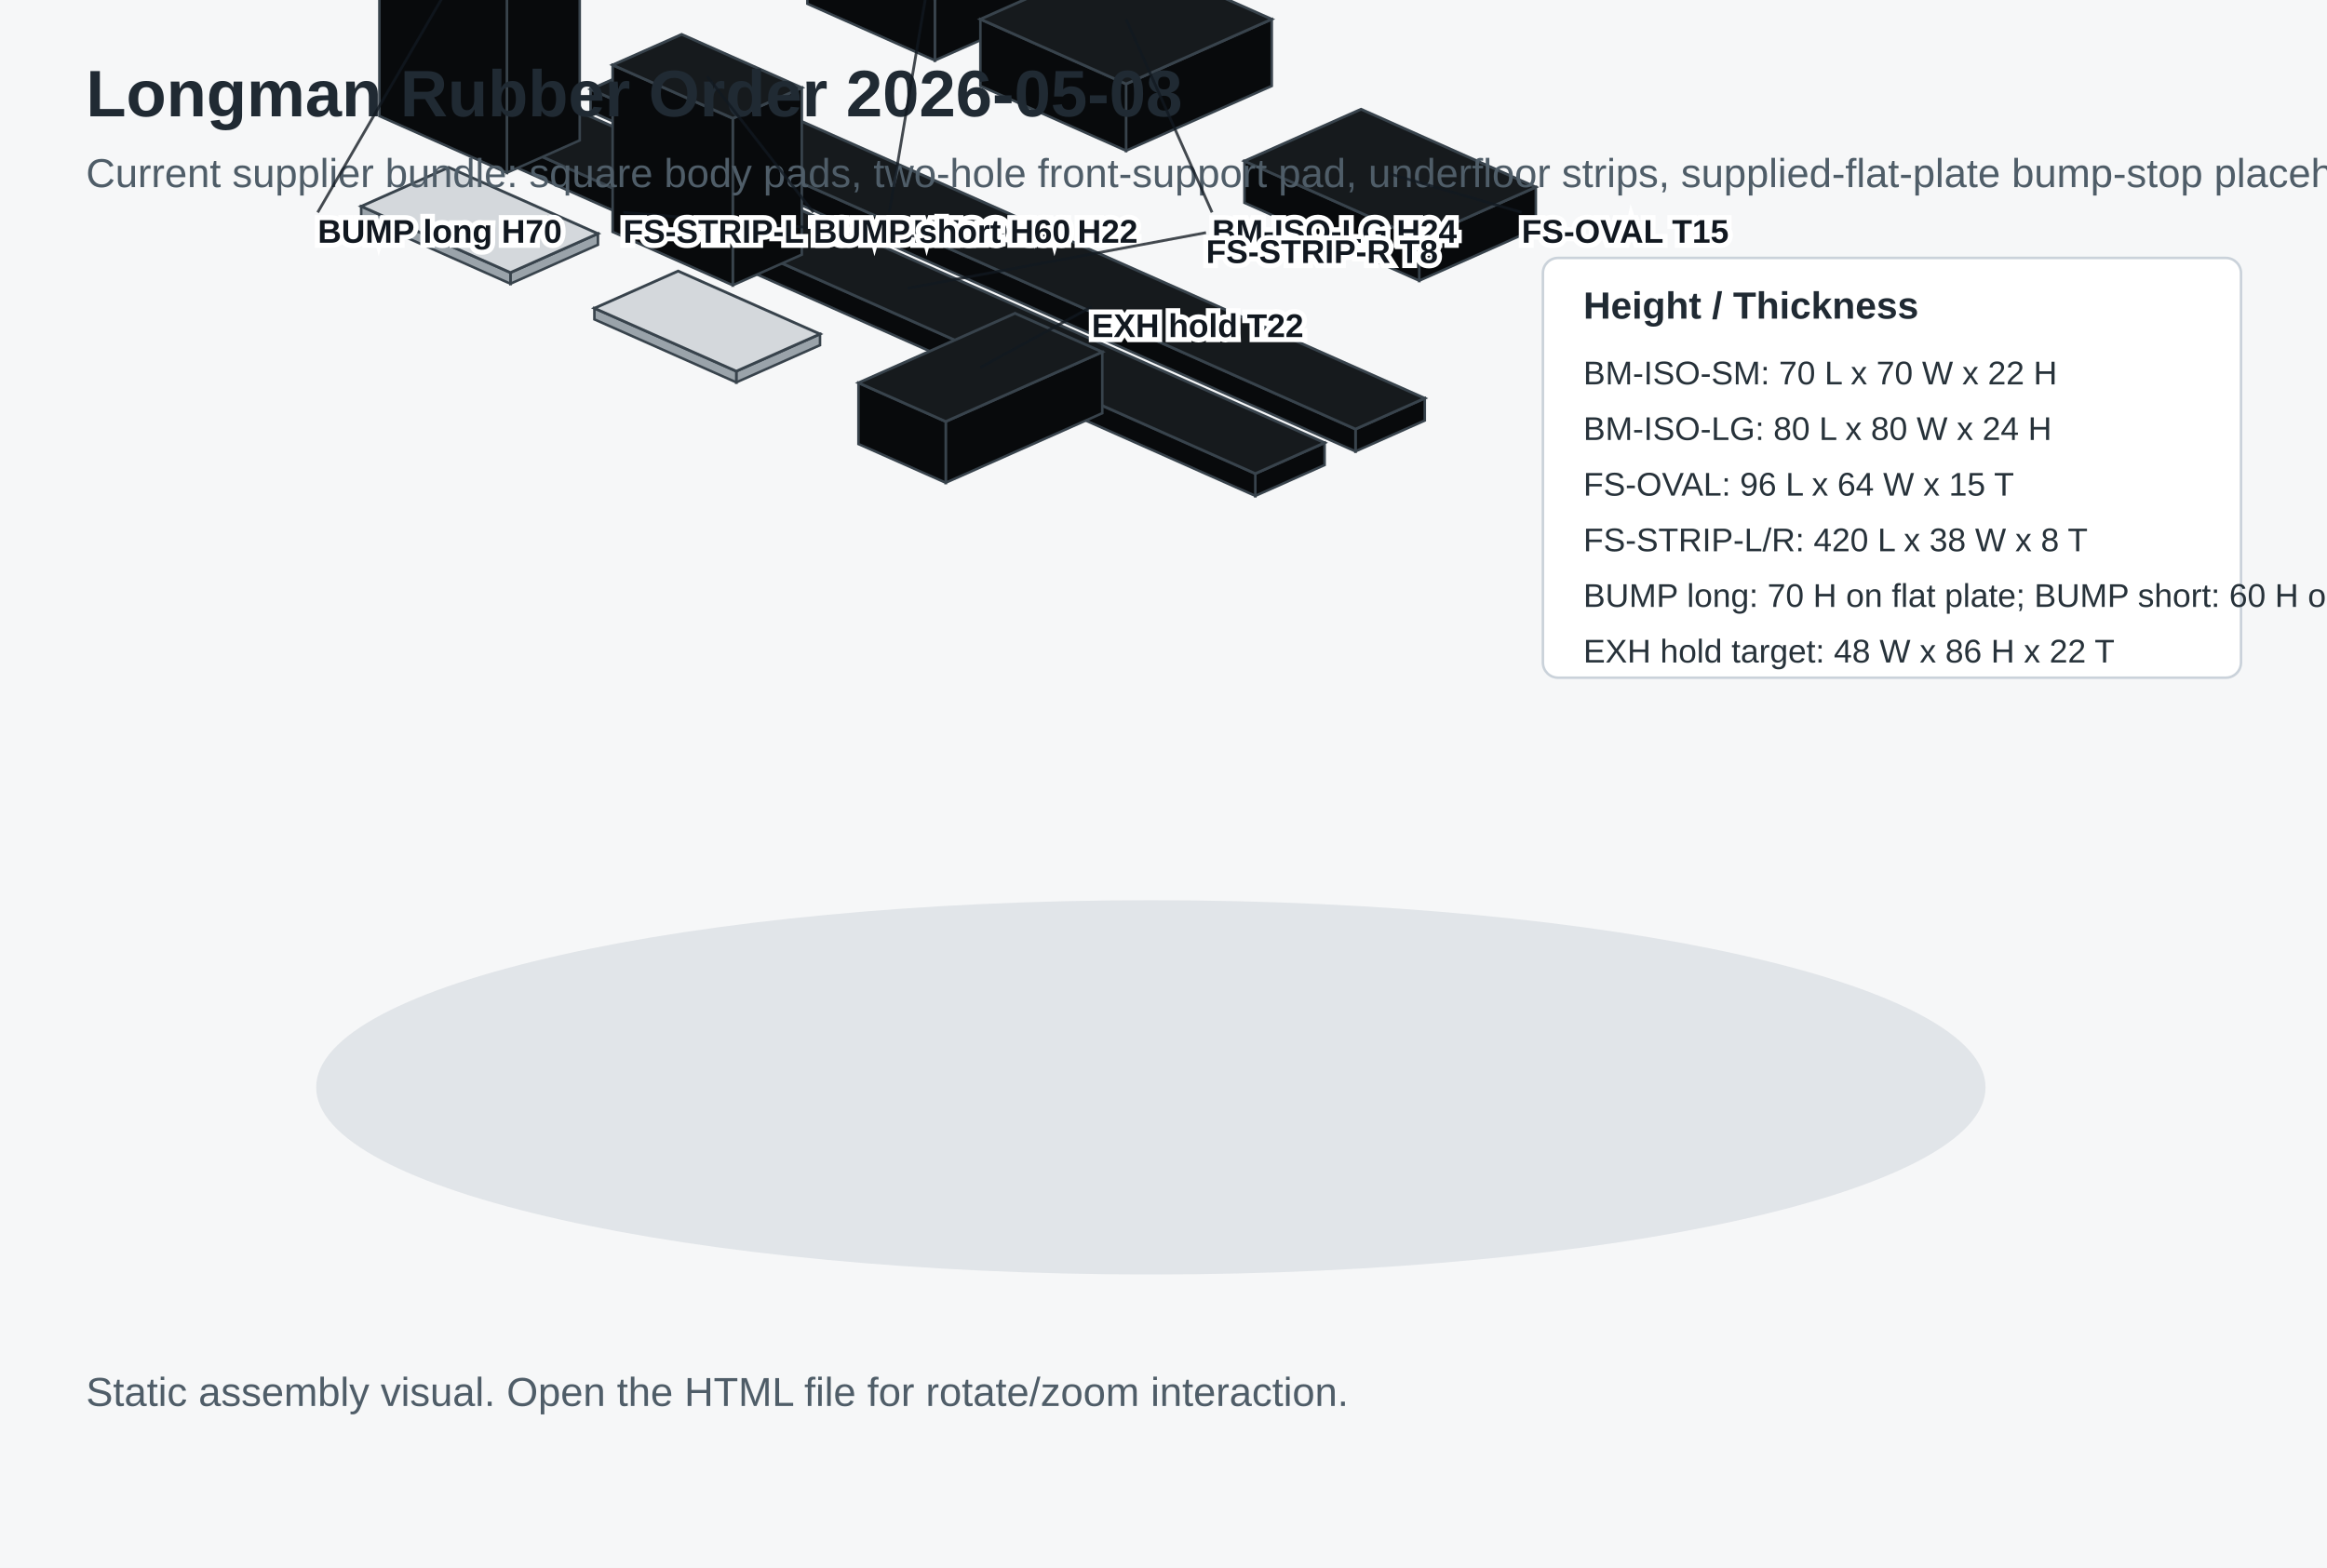
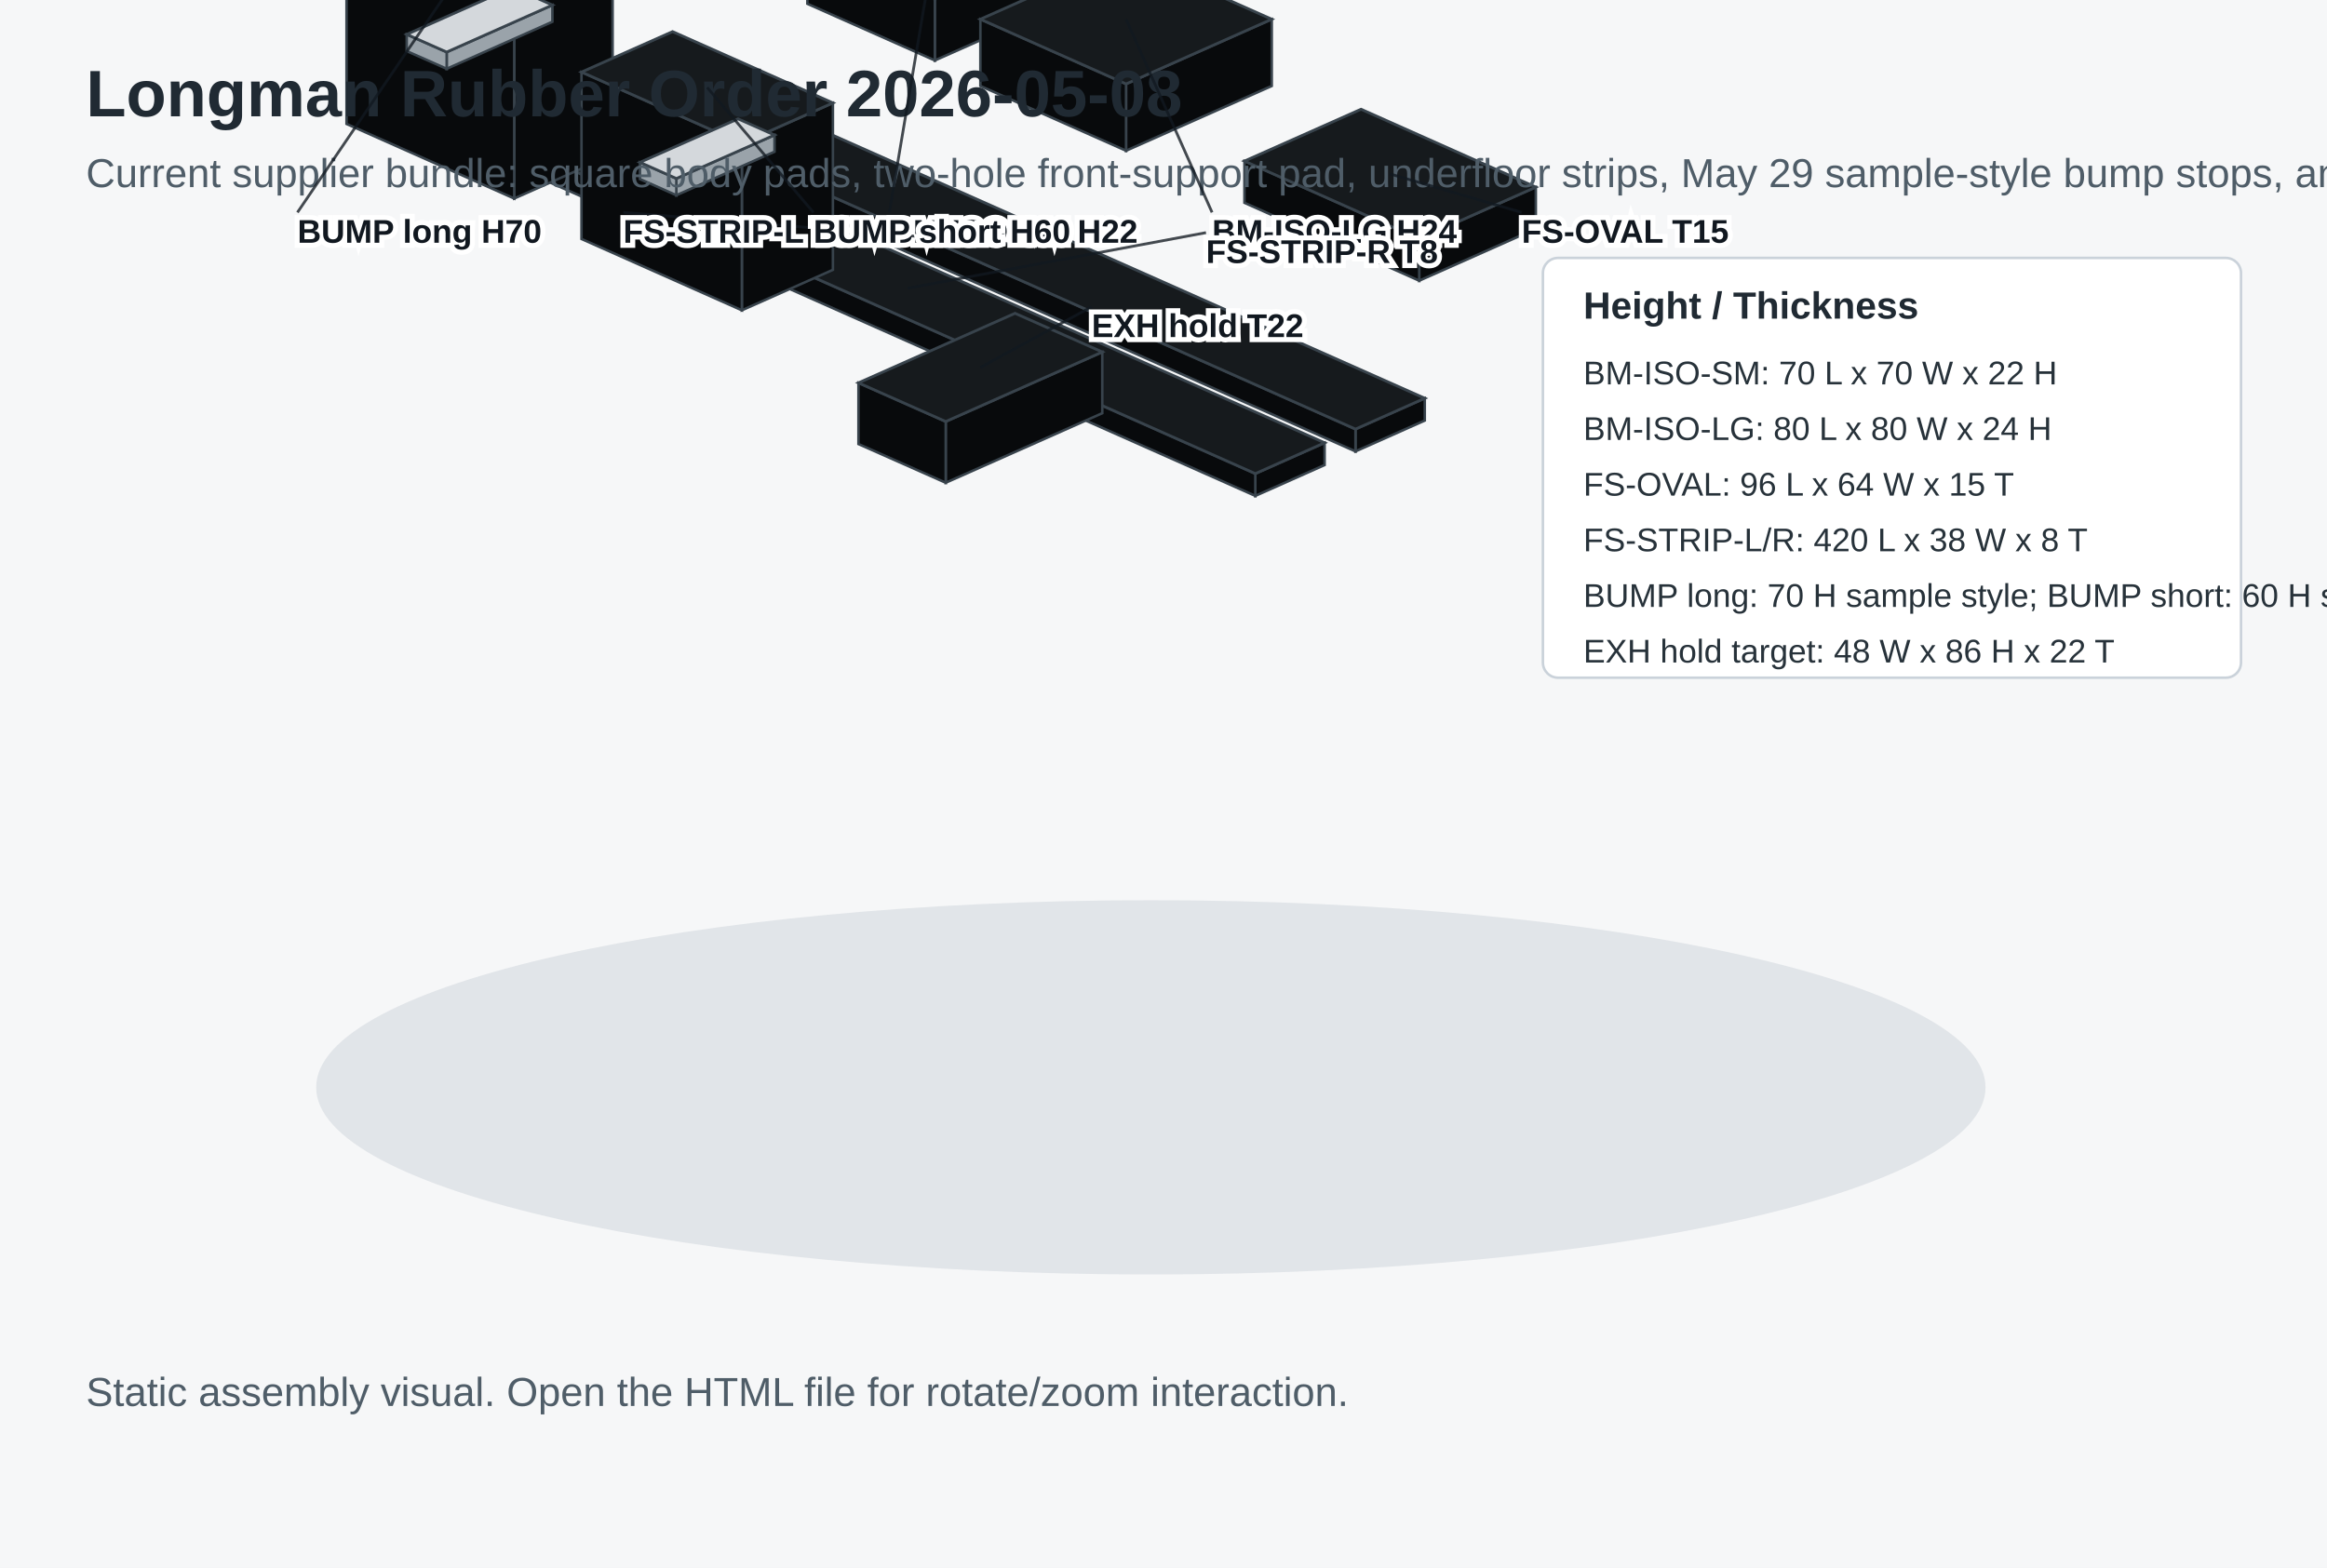
<svg xmlns="http://www.w3.org/2000/svg" width="920" height="620" viewBox="0 0 920 620" role="img">
  <style>
    .background { fill: #f6f7f8; }
    .shadow { fill: #d8dde2; opacity: 0.7; }
    .title { font: 700 26px Arial, sans-serif; fill: #202a33; }
    .subtitle, .label { font: 16px Arial, sans-serif; fill: #4f5d68; }
    .part-label { font: 700 13px Arial, sans-serif; fill: #111820; stroke: #ffffff; stroke-width: 4px; paint-order: stroke; }
    .callout { stroke: #111820; stroke-width: 1.1; opacity: 0.78; }
    .legend-box { fill: #ffffff; stroke: #c8d0d8; stroke-width: 1; opacity: 0.96; }
    .legend-title { font: 700 15px Arial, sans-serif; fill: #202a33; }
    .legend-text { font: 13px Arial, sans-serif; fill: #27323a; }
-     .box-top-0 { fill: #161a1d; stroke: #38434c; stroke-width: 1.1; }.box-side-0, .box-front-0 { fill: #080a0c; stroke: #38434c; stroke-width: 1; }.box-top-1 { fill: #161a1d; stroke: #38434c; stroke-width: 1.1; }.box-side-1, .box-front-1 { fill: #080a0c; stroke: #38434c; stroke-width: 1; }.box-top-2 { fill: #161a1d; stroke: #38434c; stroke-width: 1.1; }.box-side-2, .box-front-2 { fill: #080a0c; stroke: #38434c; stroke-width: 1; }.box-top-3 { fill: #161a1d; stroke: #38434c; stroke-width: 1.1; }.box-side-3, .box-front-3 { fill: #080a0c; stroke: #38434c; stroke-width: 1; }.box-top-4 { fill: #161a1d; stroke: #38434c; stroke-width: 1.1; }.box-side-4, .box-front-4 { fill: #080a0c; stroke: #38434c; stroke-width: 1; }.box-top-5 { fill: #d4d8dc; stroke: #38434c; stroke-width: 1.1; }.box-side-5, .box-front-5 { fill: #9aa3aa; stroke: #38434c; stroke-width: 1; }.box-top-6 { fill: #161a1d; stroke: #38434c; stroke-width: 1.1; }.box-side-6, .box-front-6 { fill: #080a0c; stroke: #38434c; stroke-width: 1; }.box-top-7 { fill: #d4d8dc; stroke: #38434c; stroke-width: 1.1; }.box-side-7, .box-front-7 { fill: #9aa3aa; stroke: #38434c; stroke-width: 1; }.box-top-8 { fill: #161a1d; stroke: #38434c; stroke-width: 1.1; }.box-side-8, .box-front-8 { fill: #080a0c; stroke: #38434c; stroke-width: 1; }.box-top-9 { fill: #161a1d; stroke: #38434c; stroke-width: 1.1; }.box-side-9, .box-front-9 { fill: #080a0c; stroke: #38434c; stroke-width: 1; }
+     .box-top-0 { fill: #161a1d; stroke: #38434c; stroke-width: 1.1; }.box-side-0, .box-front-0 { fill: #080a0c; stroke: #38434c; stroke-width: 1; }.box-top-1 { fill: #161a1d; stroke: #38434c; stroke-width: 1.1; }.box-side-1, .box-front-1 { fill: #080a0c; stroke: #38434c; stroke-width: 1; }.box-top-2 { fill: #161a1d; stroke: #38434c; stroke-width: 1.1; }.box-side-2, .box-front-2 { fill: #080a0c; stroke: #38434c; stroke-width: 1; }.box-top-3 { fill: #161a1d; stroke: #38434c; stroke-width: 1.1; }.box-side-3, .box-front-3 { fill: #080a0c; stroke: #38434c; stroke-width: 1; }.box-top-4 { fill: #161a1d; stroke: #38434c; stroke-width: 1.1; }.box-side-4, .box-front-4 { fill: #080a0c; stroke: #38434c; stroke-width: 1; }.box-top-5 { fill: #161a1d; stroke: #38434c; stroke-width: 1.1; }.box-side-5, .box-front-5 { fill: #080a0c; stroke: #38434c; stroke-width: 1; }.box-top-6 { fill: #d4d8dc; stroke: #38434c; stroke-width: 1.1; }.box-side-6, .box-front-6 { fill: #9aa3aa; stroke: #38434c; stroke-width: 1; }.box-top-7 { fill: #161a1d; stroke: #38434c; stroke-width: 1.1; }.box-side-7, .box-front-7 { fill: #080a0c; stroke: #38434c; stroke-width: 1; }.box-top-8 { fill: #d4d8dc; stroke: #38434c; stroke-width: 1.1; }.box-side-8, .box-front-8 { fill: #9aa3aa; stroke: #38434c; stroke-width: 1; }.box-top-9 { fill: #161a1d; stroke: #38434c; stroke-width: 1.1; }.box-side-9, .box-front-9 { fill: #080a0c; stroke: #38434c; stroke-width: 1; }
  </style>
  <rect class="background" width="920" height="620" />
  <ellipse class="shadow" cx="455" cy="430" rx="330" ry="74" />
  <polygon class="box-side-0" points="420.0,1.5 369.6,23.9 369.6,-0.3 420.0,-22.7" />
  <polygon class="box-front-0" points="319.2,1.5 369.6,23.9 369.6,-0.3 319.2,-22.7" />
  <polygon class="box-top-0" points="369.6,-45.1 420.0,-22.7 369.6,-0.3 319.2,-22.7" />
  <polygon class="box-side-1" points="502.8,34.0 445.2,59.6 445.2,33.2 502.8,7.6" />
  <polygon class="box-front-1" points="387.6,34.0 445.2,59.6 445.2,33.2 387.6,7.6" />
  <polygon class="box-top-1" points="445.2,-18.0 502.8,7.6 445.2,33.2 387.6,7.6" />
  <polygon class="box-side-2" points="607.2,90.5 561.1,111.0 561.1,94.5 607.2,74.0" />
  <polygon class="box-front-2" points="492.0,80.2 561.1,111.0 561.1,94.5 492.0,63.7" />
  <polygon class="box-top-2" points="538.1,43.2 607.2,74.0 561.1,94.5 492.0,63.7" />
  <polygon class="box-side-3" points="563.3,166.3 535.9,178.5 535.9,169.7 563.3,157.5" />
  <polygon class="box-front-3" points="233.5,44.1 535.9,178.5 535.9,169.7 233.5,35.3" />
  <polygon class="box-top-3" points="260.9,23.1 563.3,157.5 535.9,169.7 233.5,35.3" />
  <polygon class="box-side-4" points="523.7,183.9 496.3,196.1 496.3,187.3 523.7,175.1" />
  <polygon class="box-front-4" points="193.9,61.7 496.3,196.1 496.3,187.3 193.9,52.9" />
  <polygon class="box-top-4" points="221.3,40.7 523.7,175.1 496.3,187.3 193.9,52.9" />
-   <polygon class="box-side-5" points="236.4,96.8 201.8,112.2 201.8,107.8 236.4,92.4" />
-   <polygon class="box-front-5" points="142.8,86.0 201.8,112.2 201.8,107.8 142.8,81.6" />
-   <polygon class="box-top-5" points="177.4,66.2 236.4,92.4 201.8,107.8 142.8,81.6" />
-   <polygon class="box-side-6" points="229.2,55.5 200.4,68.3 200.4,-8.7 229.2,-21.5" />
-   <polygon class="box-front-6" points="150.0,45.9 200.4,68.3 200.4,-8.7 150.0,-31.1" />
-   <polygon class="box-top-6" points="178.8,-43.9 229.2,-21.5 200.4,-8.7 150.0,-31.1" />
-   <polygon class="box-side-7" points="324.2,136.5 291.1,151.2 291.1,146.8 324.2,132.1" />
-   <polygon class="box-front-7" points="235.0,126.3 291.1,151.2 291.1,146.8 235.0,121.9" />
-   <polygon class="box-top-7" points="268.1,107.2 324.2,132.1 291.1,146.8 235.0,121.9" />
-   <polygon class="box-side-8" points="317.0,100.7 289.7,112.8 289.7,46.8 317.0,34.7" />
-   <polygon class="box-front-8" points="242.2,91.7 289.7,112.8 289.7,46.8 242.2,25.7" />
-   <polygon class="box-top-8" points="269.5,13.6 317.0,34.7 289.7,46.8 242.2,25.7" />
+   <polygon class="box-side-5" points="242.2,61.2 203.3,78.5 203.3,1.5 242.2,-15.8" />
+   <polygon class="box-front-5" points="137.0,49.0 203.3,78.5 203.3,1.5 137.0,-28.0" />
+   <polygon class="box-top-5" points="175.9,-45.3 242.2,-15.8 203.3,1.5 137.0,-28.0" />
+   <polygon class="box-side-6" points="218.4,8.6 176.6,27.2 176.6,20.6 218.4,2.0" />
+   <polygon class="box-front-6" points="160.8,20.2 176.6,27.2 176.6,20.6 160.8,13.6" />
+   <polygon class="box-top-6" points="202.6,-5.0 218.4,2.0 176.6,20.6 160.8,13.6" />
+   <polygon class="box-side-7" points="329.3,106.7 293.3,122.7 293.3,56.7 329.3,40.7" />
+   <polygon class="box-front-7" points="229.9,94.5 293.3,122.7 293.3,56.7 229.9,28.5" />
+   <polygon class="box-top-7" points="265.9,12.5 329.3,40.7 293.3,56.7 229.9,28.5" />
+   <polygon class="box-side-8" points="306.2,60.0 267.4,77.2 267.4,70.6 306.2,53.4" />
+   <polygon class="box-front-8" points="253.0,70.8 267.4,77.2 267.4,70.6 253.0,64.2" />
+   <polygon class="box-top-8" points="291.8,47.0 306.2,53.4 267.4,70.6 253.0,64.2" />
  <polygon class="box-side-9" points="435.8,163.4 373.9,190.9 373.9,166.7 435.8,139.2" />
  <polygon class="box-front-9" points="339.4,175.6 373.9,190.9 373.9,166.7 339.4,151.4" />
  <polygon class="box-top-9" points="401.3,123.9 435.8,139.2 373.9,166.7 339.4,151.4" />
  <text class="title" x="34" y="46">Longman Rubber Order 2026-05-08</text>
-   <text class="subtitle" x="34" y="74">Current supplier bundle: square body pads, two-hole front-support pad, underfloor strips, supplied-flat-plate bump-stop placeholders, and exhaust hold reference.</text>
+   <text class="subtitle" x="34" y="74">Current supplier bundle: square body pads, two-hole front-support pad, underfloor strips, May 29 sample-style bump stops, and exhaust hold reference.</text>
  <text class="label" x="34" y="556">Static assembly visual. Open the HTML file for rotate/zoom interaction.</text>
  <line class="callout" x1="369.6" y1="-22.7" x2="351.6" y2="84.0" />
  <text class="part-label" x="351.6" y="96.0">BM-ISO-SM H22</text>
  <line class="callout" x1="445.2" y1="7.6" x2="479.2" y2="84.0" />
  <text class="part-label" x="479.2" y="96.0">BM-ISO-LG H24</text>
  <line class="callout" x1="549.6" y1="68.8" x2="601.6" y2="84.0" />
  <text class="part-label" x="601.6" y="96.0">FS-OVAL T15</text>
  <line class="callout" x1="398.4" y1="96.4" x2="246.4" y2="84.0" />
  <text class="part-label" x="246.4" y="96.0">FS-STRIP-L T8</text>
  <line class="callout" x1="358.8" y1="114.0" x2="476.8" y2="92.0" />
  <text class="part-label" x="476.8" y="104.0">FS-STRIP-R T8</text>
-   <line class="callout" x1="189.6" y1="-26.3" x2="125.6" y2="84.0" />
-   <text class="part-label" x="125.6" y="96.0">BUMP long H70</text>
-   <line class="callout" x1="279.6" y1="30.2" x2="321.6" y2="84.0" />
+   <line class="callout" x1="189.6" y1="-21.9" x2="117.6" y2="84.0" />
+   <text class="part-label" x="117.6" y="96.0">BUMP long H70</text>
+   <line class="callout" x1="279.6" y1="34.6" x2="321.6" y2="84.0" />
  <text class="part-label" x="321.6" y="96.0">BUMP short H60</text>
  <line class="callout" x1="387.6" y1="145.3" x2="431.6" y2="121.3" />
  <text class="part-label" x="431.6" y="133.3">EXH hold T22</text>
  <rect class="legend-box" x="610" y="102" width="276" height="166" rx="6" />
  <text class="legend-title" x="626" y="126">Height / Thickness</text>
  <text class="legend-text" x="626" y="152">BM-ISO-SM: 70 L x 70 W x 22 H</text>
  <text class="legend-text" x="626" y="174">BM-ISO-LG: 80 L x 80 W x 24 H</text>
  <text class="legend-text" x="626" y="196">FS-OVAL: 96 L x 64 W x 15 T</text>
  <text class="legend-text" x="626" y="218">FS-STRIP-L/R: 420 L x 38 W x 8 T</text>
-   <text class="legend-text" x="626" y="240">BUMP long: 70 H on flat plate; BUMP short: 60 H on flat plate</text>
+   <text class="legend-text" x="626" y="240">BUMP long: 70 H sample style; BUMP short: 60 H sample style</text>
  <text class="legend-text" x="626" y="262">EXH hold target: 48 W x 86 H x 22 T</text>
</svg>
